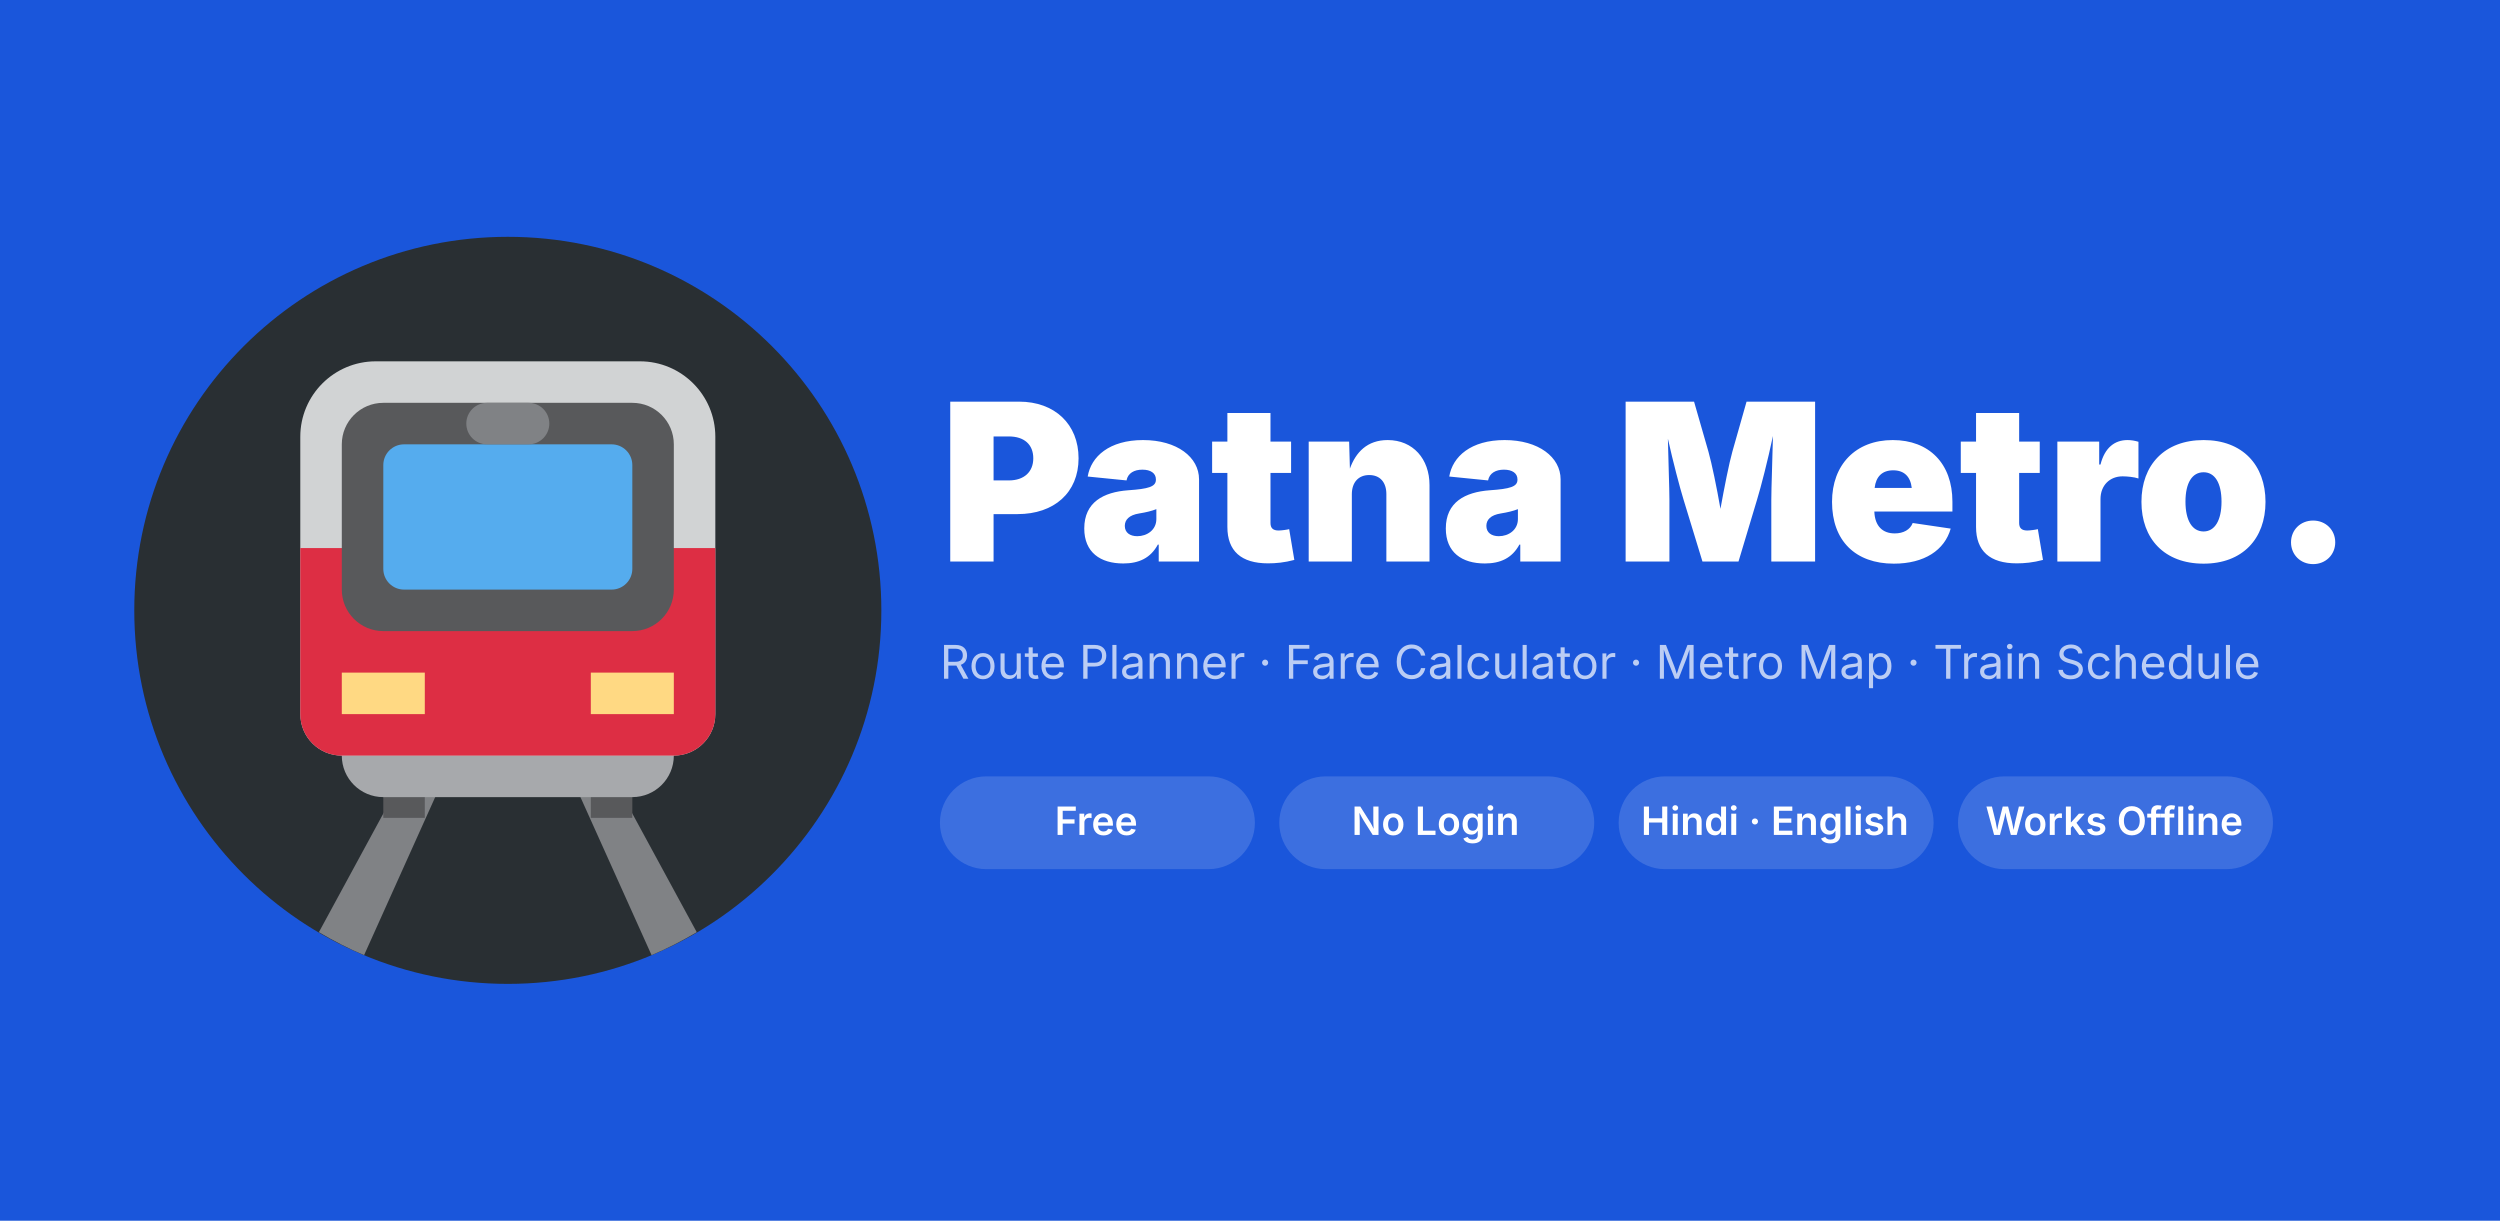
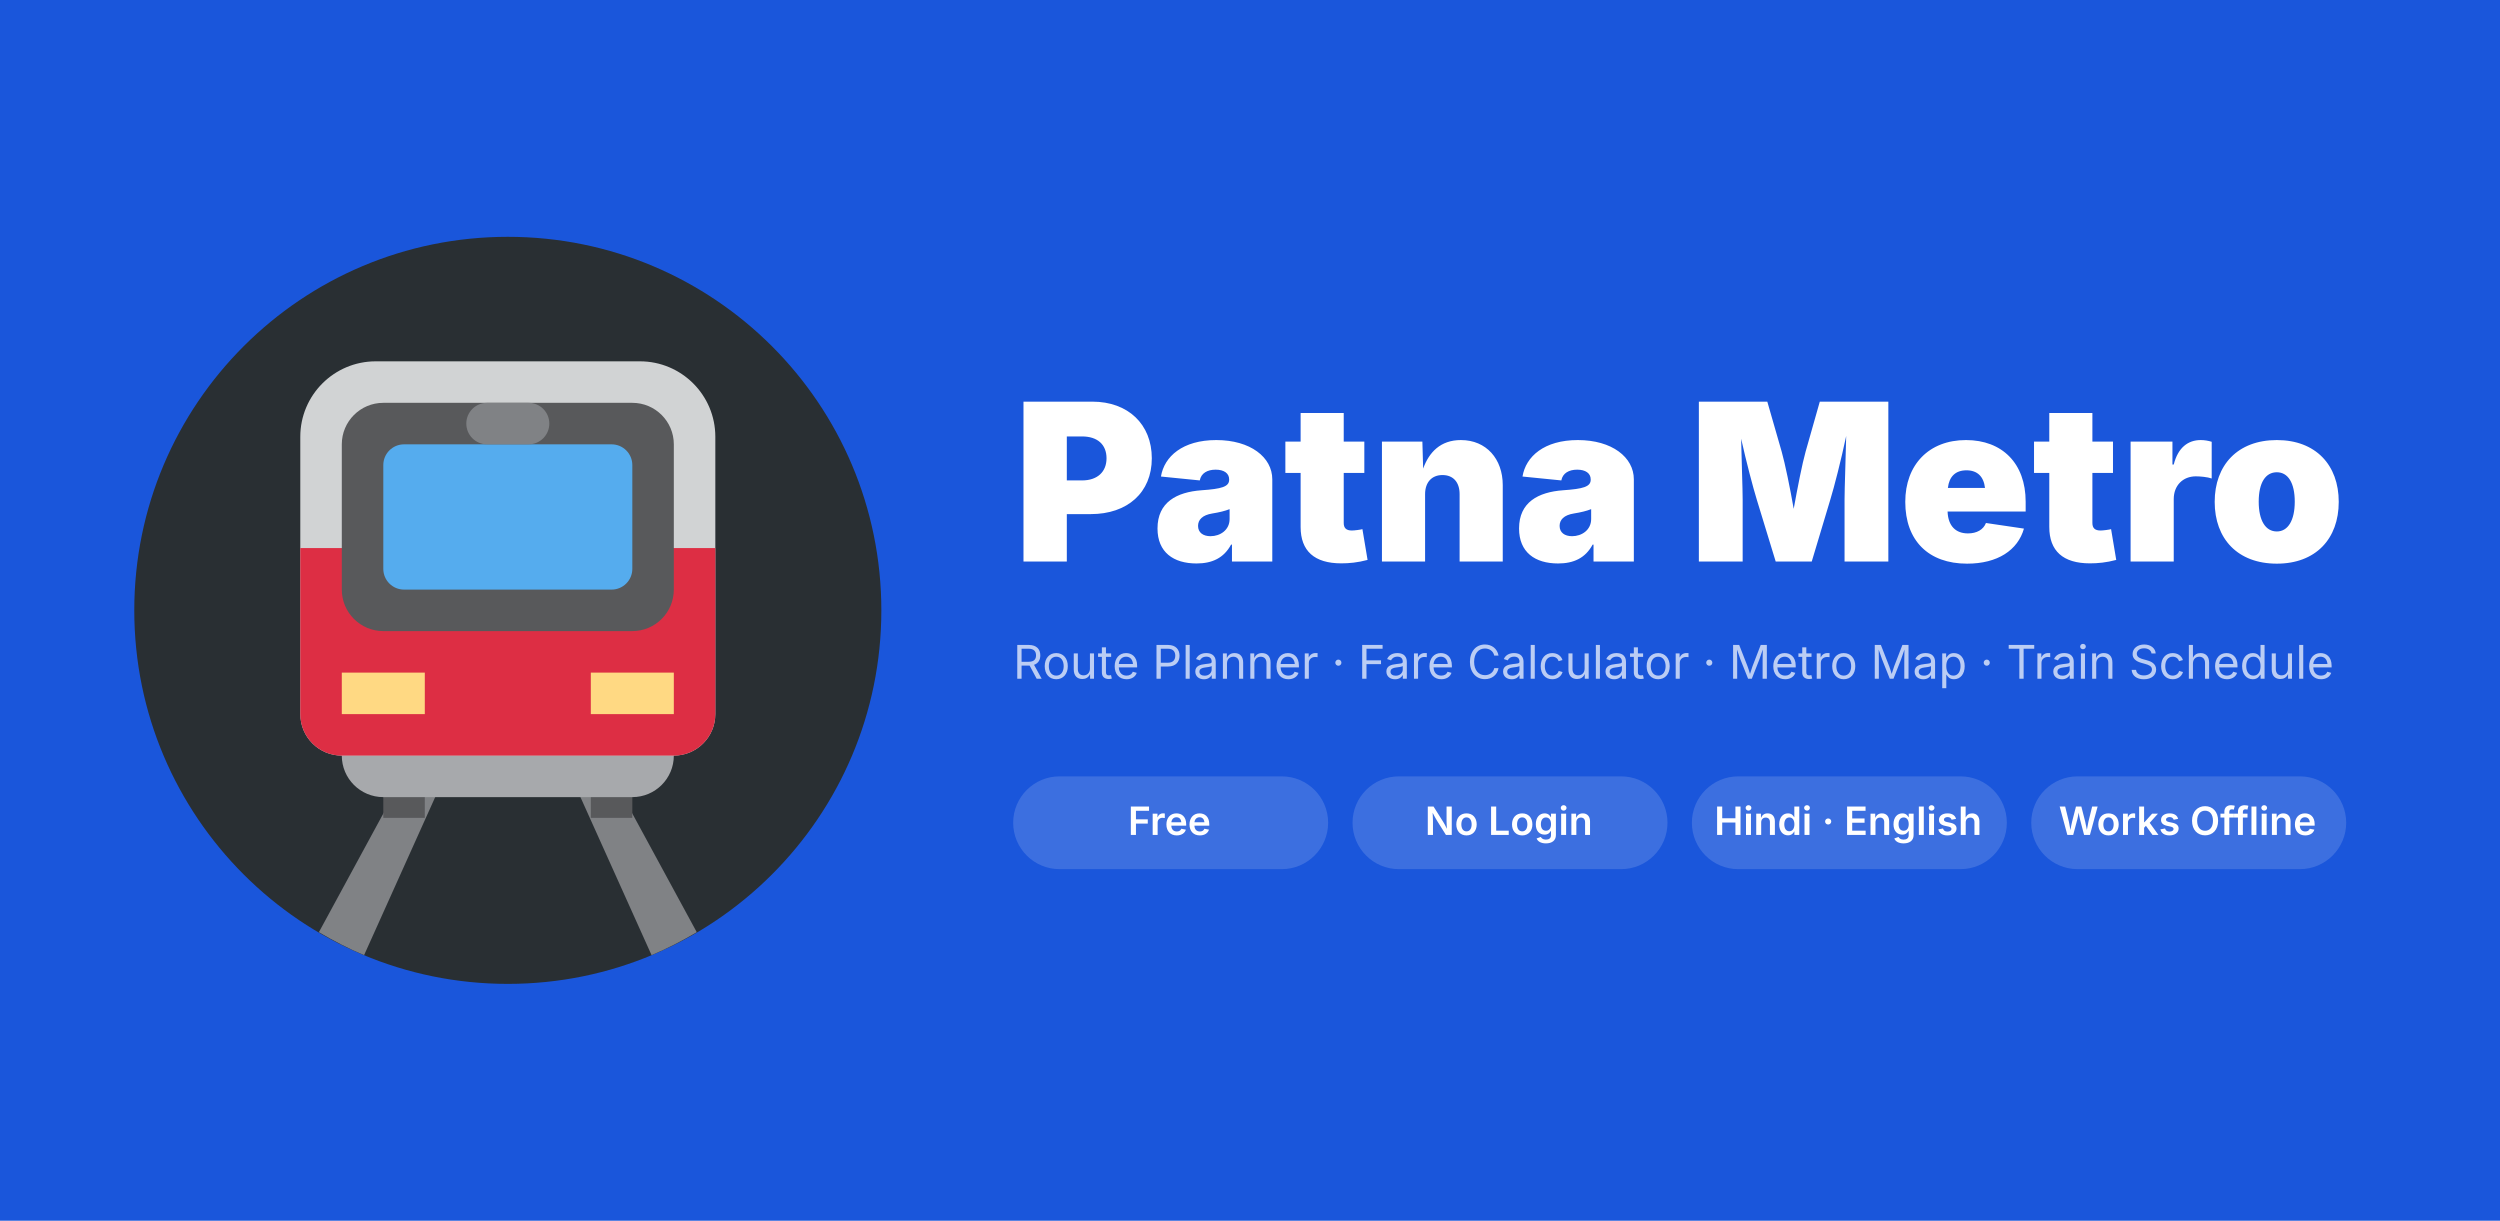
<svg xmlns="http://www.w3.org/2000/svg" viewBox="0 0 1024 500" width="1024" height="500">
  <rect width="1024" height="500" fill="#1a56db" />
  <g transform="translate(55, 97) scale(8.5)">
    <path fill="#292F33" d="M36 18c0 9.941-8.059 18-18 18S0 27.941 0 18 8.059 0 18 0s18 8.059 18 18" />
    <path fill="#808285" d="M8.896 33.509c.7.412 1.421.79 2.178 1.106L17.65 20h-1.419zM19.77 20h-1.42l6.577 14.615a18 18 0 0 0 2.178-1.106z" />
    <path fill="#58595B" d="M12 26h2v2h-2zm10 0h2v2h-2z" />
    <path fill="#A7A9AC" d="M26 25a2 2 0 0 1-2 2H12a2 2 0 0 1-2-2v-2a2 2 0 0 1 2-2h12a2 2 0 0 1 2 2z" />
    <path fill="#D1D3D4" d="M24.363 6H11.636A3.636 3.636 0 0 0 8 9.636V23a2 2 0 0 0 2 2h16a2 2 0 0 0 2-2V9.636A3.636 3.636 0 0 0 24.363 6" />
    <path fill="#DD2E44" d="M8 19v4a2 2 0 0 0 2 2h16a2 2 0 0 0 2-2v-8H8z" />
    <path fill="#58595B" d="M26 17a2 2 0 0 1-2 2H12a2 2 0 0 1-2-2v-7a2 2 0 0 1 2-2h12a2 2 0 0 1 2 2z" />
    <path fill="#55ACEE" d="M24 16a1 1 0 0 1-1 1H13a1 1 0 0 1-1-1v-5a1 1 0 0 1 1-1h10a1 1 0 0 1 1 1z" />
    <path fill="#FFD983" d="M10 21h4v2h-4zm12 0h4v2h-4z" />
    <path fill="#808285" d="M20 9a1 1 0 0 1-1 1h-2a1 1 0 0 1 0-2h2a1 1 0 0 1 1 1" />
  </g>
-   <text x="385" y="230" font-family="-apple-system,BlinkMacSystemFont,'Segoe UI',system-ui,sans-serif" font-size="90" font-weight="900" fill="white">Patna Metro.</text>
-   <text x="385" y="278" font-family="-apple-system,BlinkMacSystemFont,'Segoe UI',system-ui,sans-serif" font-size="19" font-weight="400" fill="white" opacity="0.7">Route Planner · Fare Calculator · Metro Map · Train Schedule</text>
-   <rect x="385" y="318" width="129" height="38" rx="19" fill="white" opacity="0.15" />
-   <text x="449" y="342" font-family="-apple-system,BlinkMacSystemFont,'Segoe UI',system-ui,sans-serif" font-size="16" font-weight="600" fill="white" text-anchor="middle">Free</text>
-   <rect x="524" y="318" width="129" height="38" rx="19" fill="white" opacity="0.15" />
-   <text x="588" y="342" font-family="-apple-system,BlinkMacSystemFont,'Segoe UI',system-ui,sans-serif" font-size="16" font-weight="600" fill="white" text-anchor="middle">No Login</text>
-   <rect x="663" y="318" width="129" height="38" rx="19" fill="white" opacity="0.15" />
-   <text x="727" y="342" font-family="-apple-system,BlinkMacSystemFont,'Segoe UI',system-ui,sans-serif" font-size="16" font-weight="600" fill="white" text-anchor="middle">Hindi · English</text>
-   <rect x="802" y="318" width="129" height="38" rx="19" fill="white" opacity="0.15" />
-   <text x="866" y="342" font-family="-apple-system,BlinkMacSystemFont,'Segoe UI',system-ui,sans-serif" font-size="16" font-weight="600" fill="white" text-anchor="middle">Works Offline</text>
+   <text x="415" y="230" font-family="-apple-system,BlinkMacSystemFont,'Segoe UI',system-ui,sans-serif" font-size="90" font-weight="900" fill="white">Patna Metro</text>
+   <text x="415" y="278" font-family="-apple-system,BlinkMacSystemFont,'Segoe UI',system-ui,sans-serif" font-size="19" font-weight="400" fill="white" opacity="0.7">Route Planner · Fare Calculator · Metro Map · Train Schedule</text>
+   <rect x="415" y="318" width="129" height="38" rx="19" fill="white" opacity="0.15" />
+   <text x="479" y="342" font-family="-apple-system,BlinkMacSystemFont,'Segoe UI',system-ui,sans-serif" font-size="16" font-weight="600" fill="white" text-anchor="middle">Free</text>
+   <rect x="554" y="318" width="129" height="38" rx="19" fill="white" opacity="0.15" />
+   <text x="618" y="342" font-family="-apple-system,BlinkMacSystemFont,'Segoe UI',system-ui,sans-serif" font-size="16" font-weight="600" fill="white" text-anchor="middle">No Login</text>
+   <rect x="693" y="318" width="129" height="38" rx="19" fill="white" opacity="0.15" />
+   <text x="757" y="342" font-family="-apple-system,BlinkMacSystemFont,'Segoe UI',system-ui,sans-serif" font-size="16" font-weight="600" fill="white" text-anchor="middle">Hindi · English</text>
+   <rect x="832" y="318" width="129" height="38" rx="19" fill="white" opacity="0.15" />
+   <text x="896" y="342" font-family="-apple-system,BlinkMacSystemFont,'Segoe UI',system-ui,sans-serif" font-size="16" font-weight="600" fill="white" text-anchor="middle">Works Offline</text>
</svg>
